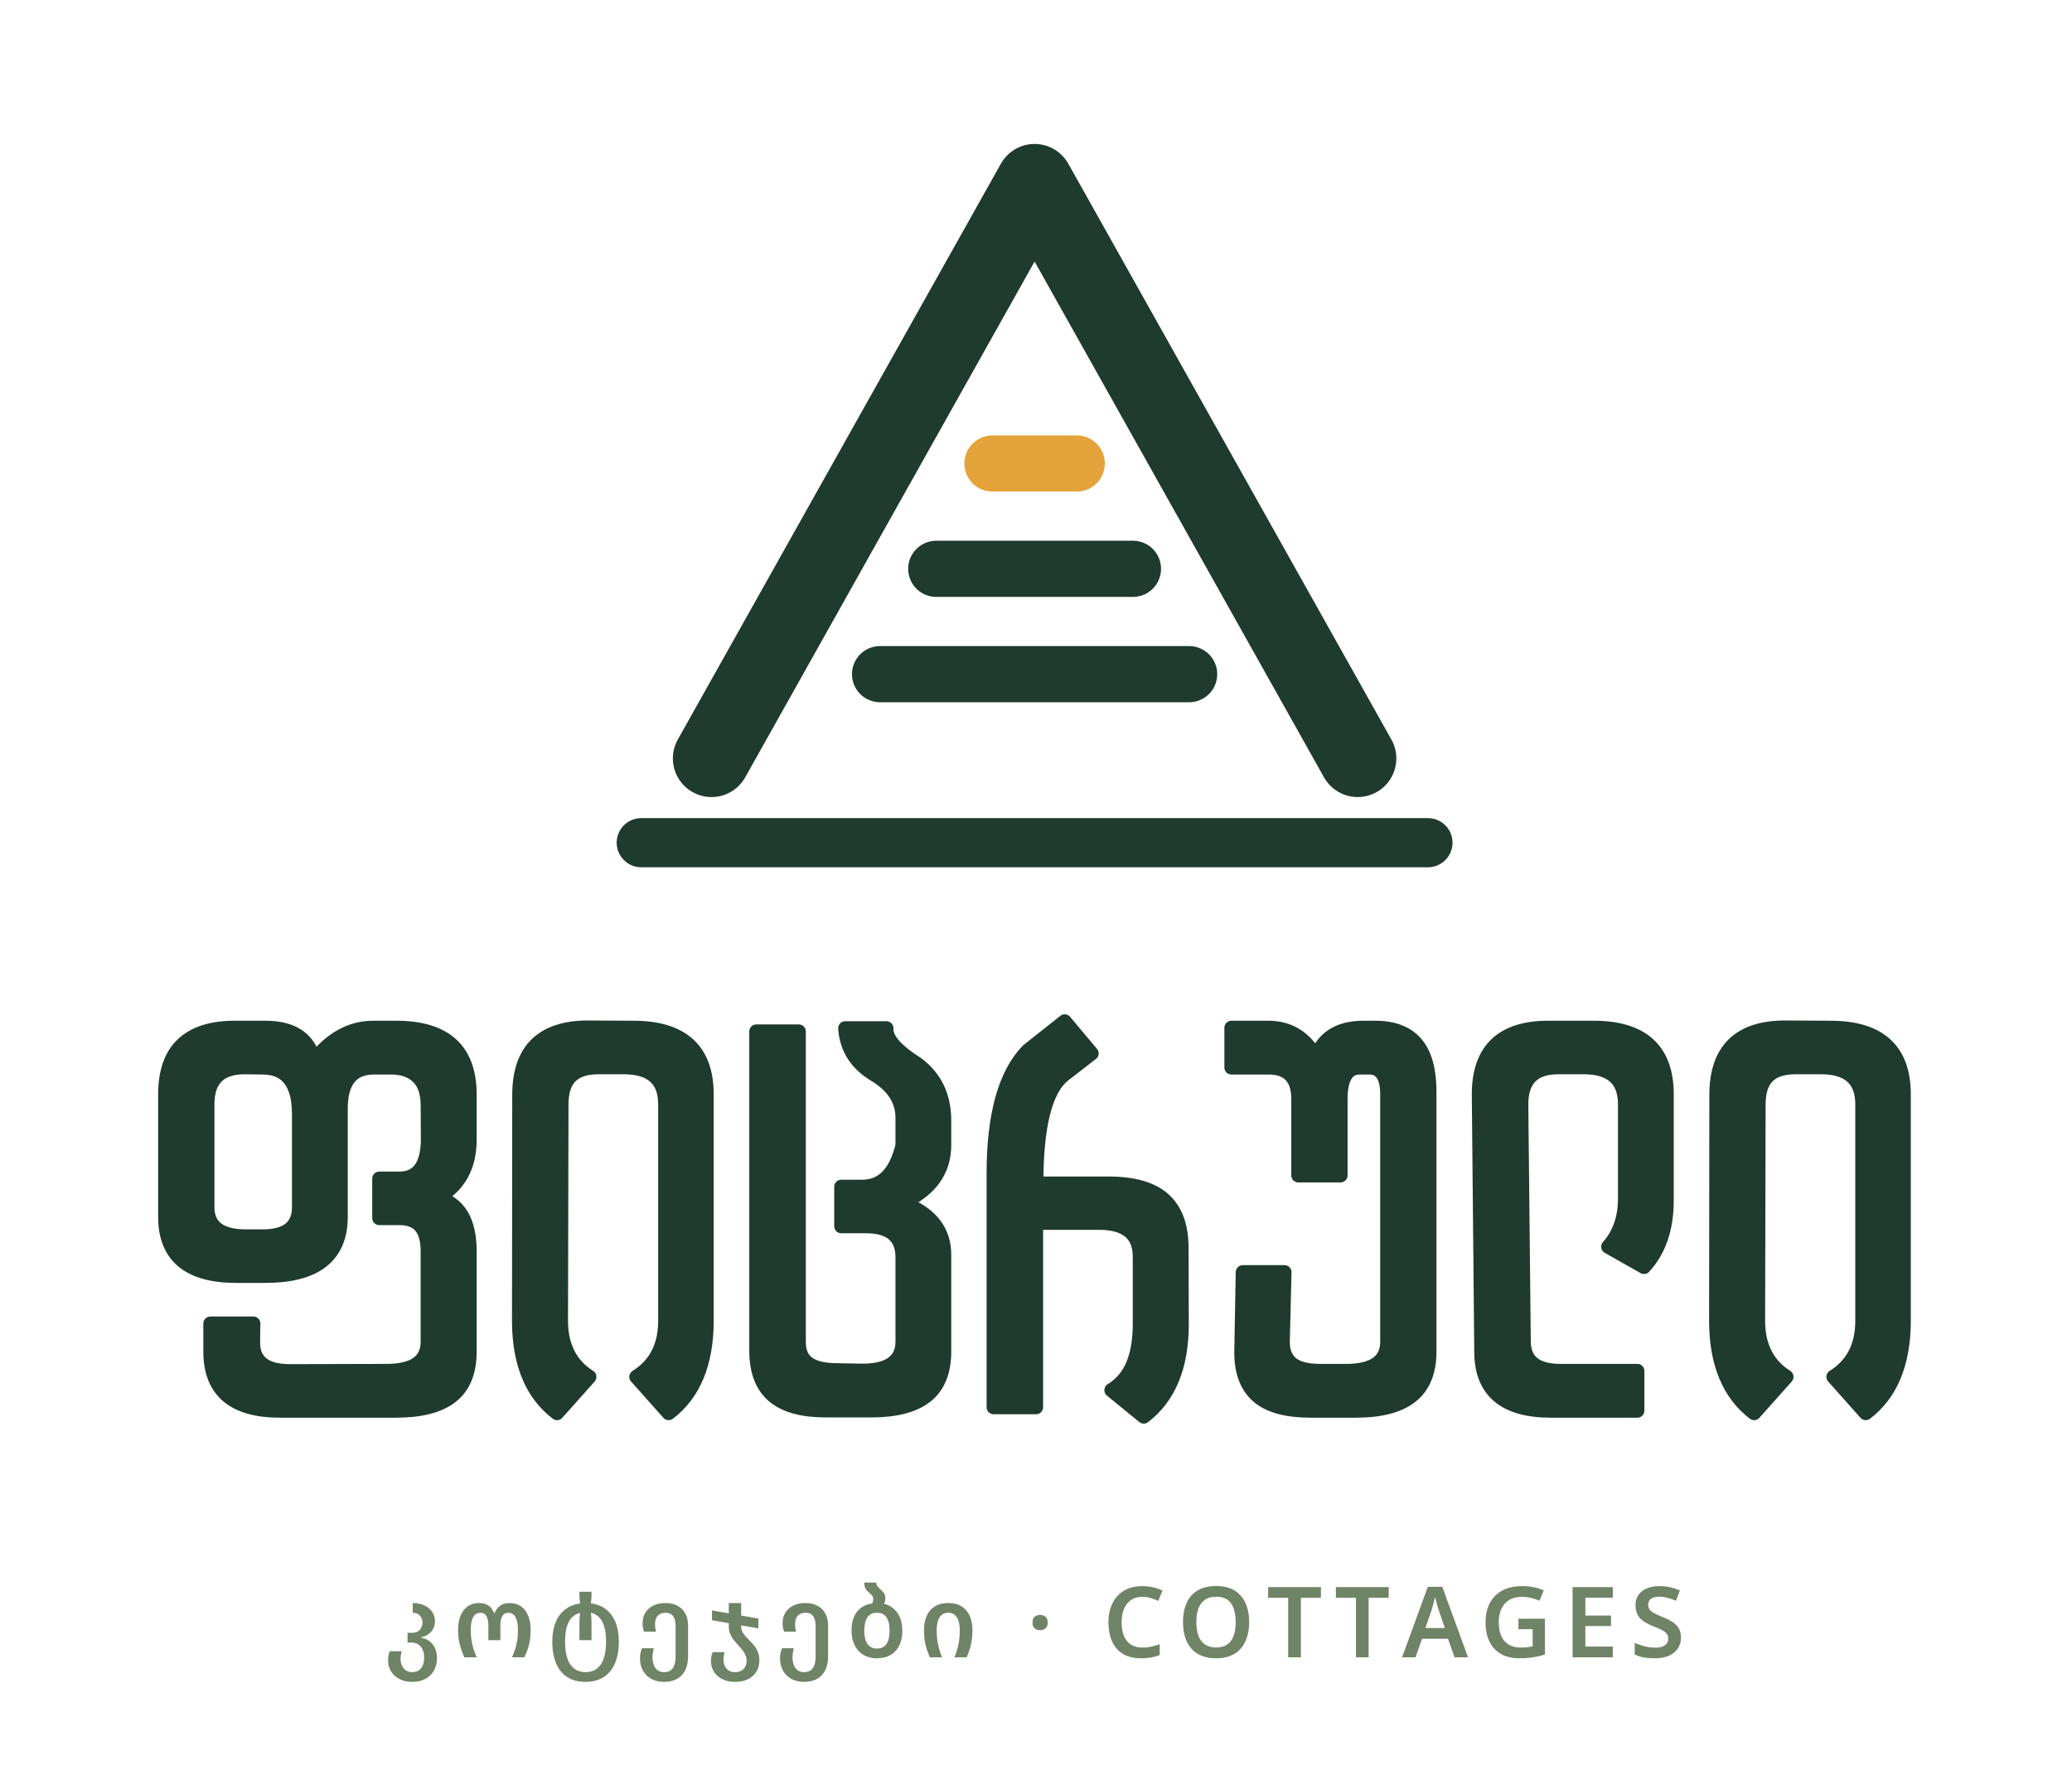
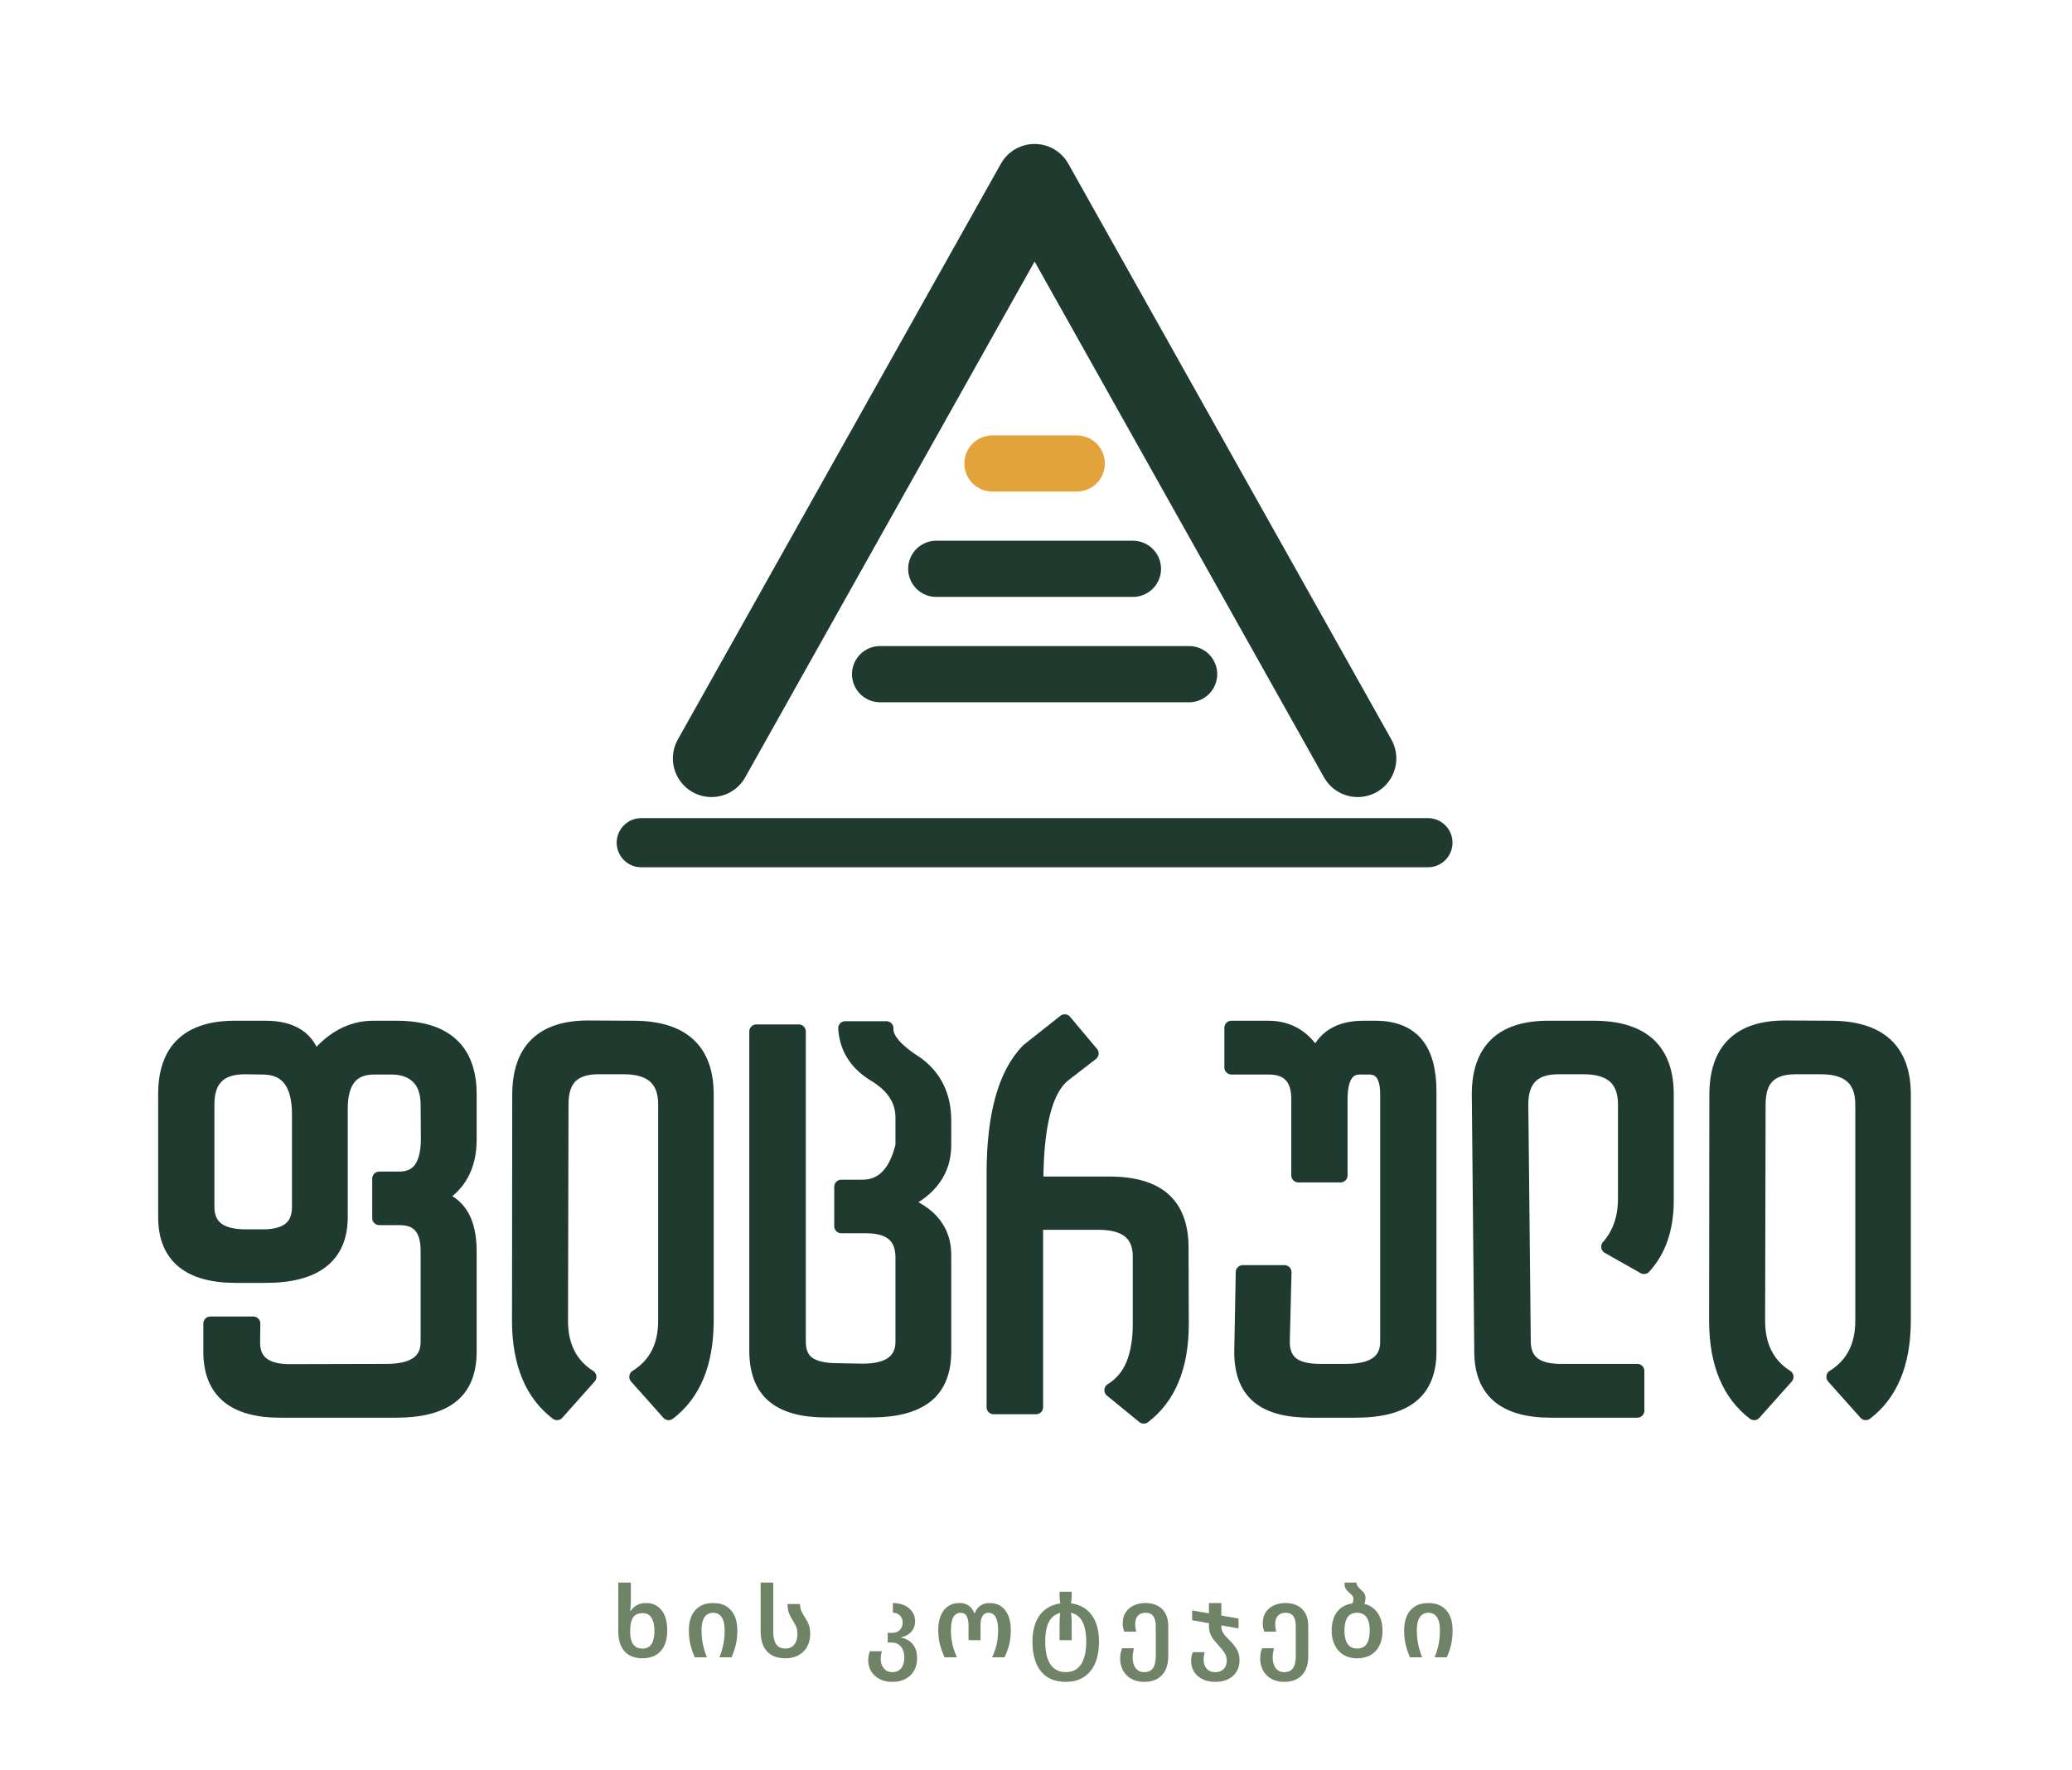
<svg xmlns="http://www.w3.org/2000/svg" viewBox="0 0 295 252" width="295" height="252" role="img" aria-label="ფიცრული — PITSRULI cottages">
  <g transform="translate(87.30078 8) scale(1.0)" fill="none" stroke-linecap="round" stroke-linejoin="round">
    <path d="M14 100 L60 18 L106 100" stroke="#1F3A2E" stroke-width="11" />
    <path d="M54 58 H66" stroke="#E4A33A" stroke-width="8" />
    <path d="M46 73 H74 M38 88 H82" stroke="#1F3A2E" stroke-width="8" />
    <path d="M4 112 H116" stroke="#1F3A2E" stroke-width="7" />
  </g>
  <path d="M23.516 173.281V155.844Q23.516 151.062 26.012 148.707Q28.508 146.352 33.43 146.352H37.789Q43.59 146.352 44.715 150.992Q48.336 146.352 53.152 146.352H56.422Q66.863 146.352 66.863 155.844V162.277Q66.863 168.008 62.328 170.539Q66.863 171.77 66.863 178.168V192.477Q66.863 196.801 64.262 198.84Q61.66 200.879 56.422 200.879H39.863Q29.949 200.879 29.949 192.477V188.469H36.066L36.031 191.07Q35.961 195.254 41.27 195.254L55.016 195.219Q60.887 195.219 60.887 191.07V178.098Q60.887 173.457 56.914 173.457H53.996V167.832H56.879Q60.852 167.832 60.922 162.312L60.887 157.25Q60.852 154.613 59.463 153.312Q58.074 152.012 55.719 152.012H53.258Q48.547 152.012 48.512 157.777V173.281Q48.512 181.684 37.789 181.684H33.57Q28.578 181.684 26.047 179.592Q23.516 177.5 23.516 173.281ZM29.527 171.875Q29.527 176.059 34.977 176.059H37.438Q42.57 176.059 42.57 171.875V158.691Q42.57 152.047 37.438 152.012L34.695 151.977Q29.527 152.047 29.527 157.25ZM73.895 188.258 73.93 155.914Q73.93 146.352 83.668 146.316L90.242 146.352Q100.613 146.387 100.613 155.844V188.258Q100.543 197.152 95.199 201.23L90.594 196.062Q94.707 193.496 94.707 188.082V157.25Q94.707 151.977 88.836 151.977H85.18Q82.543 151.977 81.242 153.26Q79.941 154.543 79.941 157.25L79.871 188.082Q79.871 193.496 83.914 196.062L79.309 201.23Q73.965 197.152 73.895 188.258ZM107.68 192.441V146.879H113.727V191.035Q113.727 193.18 115.027 194.129Q116.328 195.078 118.965 195.113L122.621 195.184Q125.574 195.219 127.033 194.164Q128.492 193.109 128.492 191.035V179.047Q128.492 174.617 123.324 174.617H119.773V168.992H122.762Q127.086 168.992 128.492 163.121V159.148Q128.492 155.422 124.52 153.031Q120.617 150.676 120.336 146.422H126.207V146.598Q126.207 148.742 130.602 151.52Q134.434 154.402 134.434 159.57V163.051Q134.434 168.535 128.527 171.277Q134.434 173.492 134.434 178.695V192.441Q134.434 196.766 131.85 198.805Q129.266 200.844 124.027 200.844H117.559Q112.602 200.844 110.158 198.805Q107.715 196.766 107.68 192.441ZM141.465 200.387V167.164Q141.465 154.578 146.352 149.586L151.59 145.438L155.422 150.008L151.379 153.137Q147.547 156.301 147.547 168.535H157.848Q163.121 168.535 165.652 170.768Q168.184 173.0 168.219 177.535L168.254 188.75Q168.184 197.645 162.84 201.723L158.234 197.961Q160.344 196.66 161.311 194.305Q162.277 191.949 162.277 188.539V178.941Q162.277 174.125 156.441 174.125H147.512V200.387ZM175.32 152.012V146.352H180.559Q185.059 146.352 187.379 150.57Q188.891 146.352 194.129 146.352H195.816Q199.684 146.352 201.6 148.584Q203.516 150.816 203.516 155.422V192.477Q203.516 196.766 200.914 198.822Q198.312 200.879 193.039 200.879H186.57Q181.508 200.879 179.117 198.84Q176.727 196.801 176.727 192.547L176.938 181.156H182.879L182.633 191.07Q182.633 193.18 183.916 194.199Q185.199 195.219 187.977 195.219H191.633Q197.504 195.219 197.504 191.07V155.844Q197.504 152.012 194.938 152.012H193.602Q190.859 152.012 190.859 156.547V167.375H184.848V156.547Q184.848 152.012 180.629 152.012ZM210.547 155.844Q210.547 146.352 220.426 146.352H226.895Q237.301 146.352 237.301 155.844V170.926Q237.301 176.902 234.066 180.418L228.969 177.535Q231.359 174.828 231.359 170.68V157.25Q231.359 151.977 225.488 151.977H221.832Q216.594 151.977 216.594 157.25L216.945 191.07Q216.98 195.219 222.184 195.219H233.117V200.879H220.777Q210.898 200.879 210.898 192.477ZM244.332 188.258 244.367 155.914Q244.367 146.352 254.105 146.316L260.68 146.352Q271.051 146.387 271.051 155.844V188.258Q270.98 197.152 265.637 201.23L261.031 196.062Q265.145 193.496 265.145 188.082V157.25Q265.145 151.977 259.273 151.977H255.617Q252.98 151.977 251.68 153.26Q250.379 154.543 250.379 157.25L250.309 188.082Q250.309 193.496 254.352 196.062L249.746 201.23Q244.402 197.152 244.332 188.258Z" fill="#1F3A2E" stroke="#1F3A2E" stroke-width="2" stroke-linejoin="round" />
-   <path d="M58.681 239.5Q57.645 239.5 56.868 239.094Q56.091 238.688 55.671 237.995Q55.251 237.302 55.251 236.448Q55.251 236.056 55.321 235.72Q55.391 235.384 55.489 235.132H57.197Q57.127 235.356 57.078 235.664Q57.029 235.972 57.029 236.238Q57.029 236.714 57.211 237.141Q57.393 237.568 57.757 237.841Q58.121 238.114 58.695 238.114Q59.283 238.114 59.661 237.834Q60.039 237.554 60.214 237.085Q60.389 236.616 60.389 236.028Q60.389 235.398 60.179 234.922Q59.969 234.446 59.563 234.173Q59.157 233.9 58.583 233.9H58.023V232.514H58.611Q59.171 232.514 59.507 232.304Q59.843 232.094 59.997 231.758Q60.151 231.422 60.151 231.072Q60.151 230.68 59.99 230.365Q59.829 230.05 59.521 229.854Q59.213 229.658 58.765 229.658V228.272Q59.717 228.272 60.431 228.615Q61.145 228.958 61.537 229.539Q61.929 230.12 61.929 230.834Q61.929 231.758 61.39 232.353Q60.851 232.948 59.969 233.158V233.214Q60.557 233.298 61.068 233.648Q61.579 233.998 61.894 234.614Q62.209 235.23 62.209 236.14Q62.209 237.148 61.775 237.904Q61.341 238.66 60.557 239.08Q59.773 239.5 58.681 239.5ZM66.115 236.0Q65.821 235.328 65.618 234.719Q65.415 234.11 65.317 233.473Q65.219 232.836 65.219 232.094Q65.219 230.96 65.562 230.099Q65.905 229.238 66.577 228.755Q67.249 228.272 68.215 228.272Q69.055 228.272 69.58 228.657Q70.105 229.042 70.343 229.714H70.413Q70.679 229.042 71.204 228.657Q71.729 228.272 72.541 228.272Q73.521 228.272 74.193 228.755Q74.865 229.238 75.208 230.099Q75.551 230.96 75.551 232.094Q75.551 232.836 75.46 233.473Q75.369 234.11 75.173 234.719Q74.977 235.328 74.655 236.0H72.891Q73.339 235.048 73.542 234.11Q73.745 233.172 73.745 232.108Q73.745 231.352 73.598 230.806Q73.451 230.26 73.15 229.959Q72.849 229.658 72.359 229.658Q71.799 229.658 71.519 230.127Q71.239 230.596 71.239 231.45V233.564H69.531V231.45Q69.531 230.638 69.265 230.148Q68.999 229.658 68.397 229.658Q67.739 229.658 67.382 230.26Q67.025 230.862 67.025 232.122Q67.025 232.836 67.116 233.48Q67.207 234.124 67.396 234.747Q67.585 235.37 67.879 236.0ZM83.363 239.5Q82.229 239.5 81.347 239.129Q80.465 238.758 79.863 238.023Q79.261 237.288 78.946 236.217Q78.631 235.146 78.631 233.76Q78.631 232.206 79.093 231.051Q79.555 229.896 80.444 229.203Q81.333 228.51 82.593 228.328Q82.551 228.062 82.523 227.796Q82.495 227.53 82.495 227.32V226.662H84.217V227.306Q84.217 227.516 84.189 227.789Q84.161 228.062 84.119 228.314Q85.407 228.482 86.296 229.182Q87.185 229.882 87.647 231.044Q88.109 232.206 88.109 233.774Q88.109 235.104 87.801 236.168Q87.493 237.232 86.891 237.974Q86.289 238.716 85.4 239.108Q84.511 239.5 83.363 239.5ZM83.363 238.114Q84.315 238.114 84.959 237.638Q85.603 237.162 85.946 236.196Q86.289 235.23 86.289 233.774Q86.289 232.542 86.044 231.681Q85.799 230.82 85.316 230.316Q84.833 229.812 84.119 229.658Q84.161 229.952 84.189 230.26Q84.217 230.568 84.217 230.974V233.564H82.495V230.96Q82.495 230.568 82.523 230.267Q82.551 229.966 82.593 229.686Q81.893 229.84 81.41 230.344Q80.927 230.848 80.689 231.702Q80.451 232.556 80.451 233.774Q80.451 235.23 80.787 236.189Q81.123 237.148 81.781 237.631Q82.439 238.114 83.363 238.114ZM94.535 239.5Q93.765 239.5 93.128 239.255Q92.491 239.01 92.043 238.562Q91.595 238.114 91.357 237.498Q91.119 236.882 91.119 236.126Q91.119 235.72 91.196 235.363Q91.273 235.006 91.399 234.712H93.079Q93.009 234.978 92.953 235.328Q92.897 235.678 92.897 235.986Q92.897 236.588 93.072 237.071Q93.247 237.554 93.618 237.834Q93.989 238.114 94.549 238.114Q95.151 238.114 95.515 237.834Q95.879 237.554 96.033 237.036Q96.187 236.518 96.187 235.818V231.562Q96.187 230.624 95.837 230.141Q95.487 229.658 94.745 229.658Q94.297 229.658 93.961 229.84Q93.625 230.022 93.443 230.379Q93.261 230.736 93.261 231.254Q93.261 231.534 93.296 231.8Q93.331 232.066 93.401 232.346H91.693Q91.609 232.108 91.546 231.821Q91.483 231.534 91.483 231.17Q91.483 230.232 91.917 229.581Q92.351 228.93 93.086 228.601Q93.821 228.272 94.731 228.272Q95.725 228.272 96.453 228.657Q97.181 229.042 97.573 229.77Q97.965 230.498 97.965 231.534V235.86Q97.965 237.008 97.566 237.82Q97.167 238.632 96.404 239.066Q95.641 239.5 94.535 239.5ZM105.525 231.632Q105.525 232.024 105.7 232.374Q105.875 232.724 106.176 233.046Q106.477 233.368 106.827 233.718Q107.163 234.054 107.457 234.446Q107.751 234.838 107.933 235.328Q108.115 235.818 108.115 236.434Q108.115 237.358 107.688 238.051Q107.261 238.744 106.484 239.122Q105.707 239.5 104.643 239.5Q103.873 239.5 103.236 239.276Q102.599 239.052 102.151 238.653Q101.703 238.254 101.465 237.715Q101.227 237.176 101.227 236.546Q101.227 236.112 101.29 235.825Q101.353 235.538 101.465 235.272H103.145Q103.075 235.538 103.04 235.79Q103.005 236.042 103.005 236.35Q103.005 236.812 103.18 237.211Q103.355 237.61 103.726 237.862Q104.097 238.114 104.657 238.114Q105.175 238.114 105.539 237.911Q105.903 237.708 106.099 237.344Q106.295 236.98 106.295 236.504Q106.295 236.042 106.134 235.678Q105.973 235.314 105.714 234.985Q105.455 234.656 105.161 234.348Q104.825 233.984 104.503 233.585Q104.181 233.186 103.971 232.696Q103.761 232.206 103.761 231.618V231.142L101.367 230.722V229.322L103.761 229.742V228.272H105.525V230.05L107.975 230.484V231.884L105.525 231.45ZM114.471 239.5Q113.701 239.5 113.064 239.255Q112.427 239.01 111.979 238.562Q111.531 238.114 111.293 237.498Q111.055 236.882 111.055 236.126Q111.055 235.72 111.132 235.363Q111.209 235.006 111.335 234.712H113.015Q112.945 234.978 112.889 235.328Q112.833 235.678 112.833 235.986Q112.833 236.588 113.008 237.071Q113.183 237.554 113.554 237.834Q113.925 238.114 114.485 238.114Q115.087 238.114 115.451 237.834Q115.815 237.554 115.969 237.036Q116.123 236.518 116.123 235.818V231.562Q116.123 230.624 115.773 230.141Q115.423 229.658 114.681 229.658Q114.233 229.658 113.897 229.84Q113.561 230.022 113.379 230.379Q113.197 230.736 113.197 231.254Q113.197 231.534 113.232 231.8Q113.267 232.066 113.337 232.346H111.629Q111.545 232.108 111.482 231.821Q111.419 231.534 111.419 231.17Q111.419 230.232 111.853 229.581Q112.287 228.93 113.022 228.601Q113.757 228.272 114.667 228.272Q115.661 228.272 116.389 228.657Q117.117 229.042 117.509 229.77Q117.901 230.498 117.901 231.534V235.86Q117.901 237.008 117.502 237.82Q117.103 238.632 116.34 239.066Q115.577 239.5 114.471 239.5ZM125.867 228.384Q126.651 228.566 127.232 229.07Q127.813 229.574 128.142 230.351Q128.471 231.128 128.471 232.192Q128.471 233.13 128.219 233.865Q127.967 234.6 127.498 235.111Q127.029 235.622 126.35 235.881Q125.671 236.14 124.831 236.14Q124.047 236.14 123.389 235.881Q122.731 235.622 122.255 235.111Q121.779 234.6 121.506 233.865Q121.233 233.13 121.233 232.192Q121.233 231.058 121.583 230.246Q121.933 229.434 122.598 228.944Q123.263 228.454 124.173 228.328Q124.243 228.202 124.285 228.048Q124.327 227.894 124.327 227.712Q124.327 227.432 124.194 227.25Q124.061 227.068 123.865 226.914Q123.585 226.69 123.319 226.361Q123.053 226.032 123.053 225.36H124.761Q124.761 225.654 124.929 225.878Q125.097 226.102 125.335 226.312Q125.601 226.536 125.825 226.823Q126.049 227.11 126.049 227.558Q126.049 227.81 126.007 228.006Q125.965 228.202 125.867 228.384ZM124.859 234.754Q125.489 234.754 125.888 234.446Q126.287 234.138 126.469 233.557Q126.651 232.976 126.651 232.192Q126.651 231.38 126.462 230.82Q126.273 230.26 125.881 229.959Q125.489 229.658 124.845 229.658Q123.907 229.658 123.48 230.323Q123.053 230.988 123.053 232.192Q123.053 232.976 123.242 233.557Q123.431 234.138 123.83 234.446Q124.229 234.754 124.859 234.754ZM132.377 236.0Q132.111 235.356 131.922 234.761Q131.733 234.166 131.642 233.529Q131.551 232.892 131.551 232.15Q131.551 230.974 131.936 230.106Q132.321 229.238 133.091 228.755Q133.861 228.272 135.009 228.272Q136.143 228.272 136.913 228.755Q137.683 229.238 138.068 230.106Q138.453 230.974 138.453 232.15Q138.453 232.892 138.362 233.529Q138.271 234.166 138.089 234.761Q137.907 235.356 137.627 236.0H135.891Q136.283 235.048 136.465 234.117Q136.647 233.186 136.647 232.164Q136.647 231.31 136.451 230.757Q136.255 230.204 135.891 229.931Q135.527 229.658 135.009 229.658Q134.477 229.658 134.113 229.924Q133.749 230.19 133.553 230.75Q133.357 231.31 133.357 232.178Q133.357 232.864 133.441 233.494Q133.525 234.124 133.693 234.747Q133.861 235.37 134.113 236.0ZM147.007 231.058Q147.007 230.456 147.322 230.211Q147.637 229.966 148.085 229.966Q148.533 229.966 148.848 230.211Q149.163 230.456 149.163 231.058Q149.163 231.632 148.848 231.884Q148.533 232.136 148.085 232.136Q147.637 232.136 147.322 231.884Q147.007 231.632 147.007 231.058ZM162.617 227.39Q161.945 227.39 161.399 227.635Q160.853 227.88 160.475 228.356Q160.097 228.832 159.894 229.504Q159.691 230.176 159.691 231.016Q159.691 232.136 160.02 232.948Q160.349 233.76 161.014 234.187Q161.679 234.614 162.673 234.614Q163.331 234.614 163.926 234.474Q164.521 234.334 165.109 234.138V235.678Q164.521 235.916 163.884 236.028Q163.247 236.14 162.435 236.14Q160.881 236.14 159.852 235.503Q158.823 234.866 158.319 233.711Q157.815 232.556 157.815 231.002Q157.815 229.868 158.13 228.93Q158.445 227.992 159.061 227.299Q159.677 226.606 160.573 226.235Q161.469 225.864 162.631 225.864Q163.387 225.864 164.136 226.025Q164.885 226.186 165.515 226.494L164.899 227.964Q164.395 227.726 163.835 227.558Q163.275 227.39 162.617 227.39ZM177.849 230.988Q177.849 232.15 177.555 233.095Q177.261 234.04 176.68 234.726Q176.099 235.412 175.217 235.776Q174.335 236.14 173.145 236.14Q171.927 236.14 171.045 235.769Q170.163 235.398 169.582 234.719Q169.001 234.04 168.714 233.088Q168.427 232.136 168.427 230.974Q168.427 229.434 168.938 228.279Q169.449 227.124 170.499 226.487Q171.549 225.85 173.159 225.85Q174.727 225.85 175.77 226.487Q176.813 227.124 177.331 228.279Q177.849 229.434 177.849 230.988ZM170.331 230.988Q170.331 232.108 170.625 232.92Q170.919 233.732 171.549 234.166Q172.179 234.6 173.145 234.6Q174.125 234.6 174.741 234.166Q175.357 233.732 175.644 232.92Q175.931 232.108 175.931 230.988Q175.931 229.294 175.28 228.335Q174.629 227.376 173.159 227.376Q172.179 227.376 171.549 227.81Q170.919 228.244 170.625 229.056Q170.331 229.868 170.331 230.988ZM185.213 236.0H183.407V227.53H180.551V226.004H188.069V227.53H185.213ZM194.859 236.0H193.053V227.53H190.197V226.004H197.715V227.53H194.859ZM207.095 236.0 206.157 233.368H202.461L201.537 236.0H199.619L203.287 225.962H205.345L209.013 236.0ZM204.855 229.336Q204.799 229.168 204.687 228.797Q204.575 228.426 204.47 228.027Q204.365 227.628 204.309 227.404Q204.239 227.698 204.148 228.069Q204.057 228.44 203.966 228.769Q203.875 229.098 203.805 229.336L202.937 231.828H205.709ZM216.181 230.498H219.961V235.594Q219.163 235.86 218.267 236.0Q217.371 236.14 216.307 236.14Q214.795 236.14 213.724 235.538Q212.653 234.936 212.079 233.788Q211.505 232.64 211.505 230.988Q211.505 229.42 212.114 228.272Q212.723 227.124 213.885 226.494Q215.047 225.864 216.713 225.864Q217.595 225.864 218.379 226.025Q219.163 226.186 219.793 226.466L219.177 227.95Q218.645 227.698 218.008 227.544Q217.371 227.39 216.671 227.39Q215.593 227.39 214.858 227.845Q214.123 228.3 213.752 229.119Q213.381 229.938 213.381 231.016Q213.381 232.108 213.724 232.92Q214.067 233.732 214.767 234.173Q215.467 234.614 216.573 234.614Q217.077 234.614 217.497 234.558Q217.917 234.502 218.211 234.432V231.996H216.181ZM229.621 236.0H223.895V226.004H229.621V227.516H225.715V230.05H229.369V231.548H225.715V234.474H229.621ZM239.323 233.186Q239.323 234.054 238.896 234.719Q238.469 235.384 237.643 235.762Q236.817 236.14 235.613 236.14Q235.011 236.14 234.5 236.084Q233.989 236.028 233.562 235.909Q233.135 235.79 232.743 235.608V233.942Q233.373 234.236 234.15 234.432Q234.927 234.628 235.669 234.628Q236.285 234.628 236.698 234.467Q237.111 234.306 237.314 234.019Q237.517 233.732 237.517 233.354Q237.517 232.948 237.314 232.668Q237.111 232.388 236.649 232.136Q236.187 231.884 235.375 231.576Q234.563 231.254 233.996 230.862Q233.429 230.47 233.142 229.917Q232.855 229.364 232.855 228.552Q232.855 227.698 233.289 227.096Q233.723 226.494 234.486 226.179Q235.249 225.864 236.257 225.864Q237.153 225.864 237.874 226.039Q238.595 226.214 239.169 226.48L238.623 227.95Q238.049 227.698 237.433 227.537Q236.817 227.376 236.215 227.376Q235.683 227.376 235.34 227.516Q234.997 227.656 234.829 227.915Q234.661 228.174 234.661 228.51Q234.661 228.916 234.857 229.196Q235.053 229.476 235.515 229.721Q235.977 229.966 236.761 230.288Q237.587 230.61 238.154 230.988Q238.721 231.366 239.022 231.884Q239.323 232.402 239.323 233.186Z" fill="#6F8466" />
+   <path d="M91.483 236.14Q89.803 236.14 88.914 235.146Q88.025 234.152 88.025 232.234V225.36H89.817V228.006Q89.817 228.328 89.789 228.741Q89.761 229.154 89.719 229.378H89.789Q90.013 229.07 90.314 228.818Q90.615 228.566 91.035 228.419Q91.455 228.272 92.001 228.272Q93.345 228.272 94.171 229.266Q94.997 230.26 94.997 232.22Q94.997 233.494 94.57 234.369Q94.143 235.244 93.352 235.692Q92.561 236.14 91.483 236.14ZM91.469 234.754Q92.379 234.754 92.778 234.089Q93.177 233.424 93.177 232.248Q93.177 231.044 92.757 230.379Q92.337 229.714 91.525 229.714Q90.489 229.714 90.104 230.365Q89.719 231.016 89.719 232.206V232.43Q89.719 233.508 90.132 234.131Q90.545 234.754 91.469 234.754ZM98.903 236.0Q98.637 235.356 98.448 234.761Q98.259 234.166 98.168 233.529Q98.077 232.892 98.077 232.15Q98.077 230.974 98.462 230.106Q98.847 229.238 99.617 228.755Q100.387 228.272 101.535 228.272Q102.669 228.272 103.439 228.755Q104.209 229.238 104.594 230.106Q104.979 230.974 104.979 232.15Q104.979 232.892 104.888 233.529Q104.797 234.166 104.615 234.761Q104.433 235.356 104.153 236.0H102.417Q102.809 235.048 102.991 234.117Q103.173 233.186 103.173 232.164Q103.173 231.31 102.977 230.757Q102.781 230.204 102.417 229.931Q102.053 229.658 101.535 229.658Q101.003 229.658 100.639 229.924Q100.275 230.19 100.079 230.75Q99.883 231.31 99.883 232.178Q99.883 232.864 99.967 233.494Q100.051 234.124 100.219 234.747Q100.387 235.37 100.639 236.0ZM111.825 236.14Q110.103 236.14 109.2 235.153Q108.297 234.166 108.297 232.304V225.36H110.089V232.43Q110.089 233.508 110.509 234.131Q110.929 234.754 111.825 234.754Q112.399 234.754 112.777 234.481Q113.155 234.208 113.344 233.739Q113.533 233.27 113.533 232.696Q113.533 232.108 113.379 231.702Q113.225 231.296 112.973 230.932Q112.665 230.442 112.392 229.861Q112.119 229.28 112.119 228.412H113.897Q113.911 229.042 114.135 229.497Q114.359 229.952 114.667 230.414Q114.975 230.876 115.164 231.401Q115.353 231.926 115.353 232.654Q115.353 233.704 114.919 234.488Q114.485 235.272 113.694 235.706Q112.903 236.14 111.825 236.14ZM127.043 239.5Q126.007 239.5 125.23 239.094Q124.453 238.688 124.033 237.995Q123.613 237.302 123.613 236.448Q123.613 236.056 123.683 235.72Q123.753 235.384 123.851 235.132H125.559Q125.489 235.356 125.44 235.664Q125.391 235.972 125.391 236.238Q125.391 236.714 125.573 237.141Q125.755 237.568 126.119 237.841Q126.483 238.114 127.057 238.114Q127.645 238.114 128.023 237.834Q128.401 237.554 128.576 237.085Q128.751 236.616 128.751 236.028Q128.751 235.398 128.541 234.922Q128.331 234.446 127.925 234.173Q127.519 233.9 126.945 233.9H126.385V232.514H126.973Q127.533 232.514 127.869 232.304Q128.205 232.094 128.359 231.758Q128.513 231.422 128.513 231.072Q128.513 230.68 128.352 230.365Q128.191 230.05 127.883 229.854Q127.575 229.658 127.127 229.658V228.272Q128.079 228.272 128.793 228.615Q129.507 228.958 129.899 229.539Q130.291 230.12 130.291 230.834Q130.291 231.758 129.752 232.353Q129.213 232.948 128.331 233.158V233.214Q128.919 233.298 129.43 233.648Q129.941 233.998 130.256 234.614Q130.571 235.23 130.571 236.14Q130.571 237.148 130.137 237.904Q129.703 238.66 128.919 239.08Q128.135 239.5 127.043 239.5ZM134.477 236.0Q134.183 235.328 133.98 234.719Q133.777 234.11 133.679 233.473Q133.581 232.836 133.581 232.094Q133.581 230.96 133.924 230.099Q134.267 229.238 134.939 228.755Q135.611 228.272 136.577 228.272Q137.417 228.272 137.942 228.657Q138.467 229.042 138.705 229.714H138.775Q139.041 229.042 139.566 228.657Q140.091 228.272 140.903 228.272Q141.883 228.272 142.555 228.755Q143.227 229.238 143.57 230.099Q143.913 230.96 143.913 232.094Q143.913 232.836 143.822 233.473Q143.731 234.11 143.535 234.719Q143.339 235.328 143.017 236.0H141.253Q141.701 235.048 141.904 234.11Q142.107 233.172 142.107 232.108Q142.107 231.352 141.96 230.806Q141.813 230.26 141.512 229.959Q141.211 229.658 140.721 229.658Q140.161 229.658 139.881 230.127Q139.601 230.596 139.601 231.45V233.564H137.893V231.45Q137.893 230.638 137.627 230.148Q137.361 229.658 136.759 229.658Q136.101 229.658 135.744 230.26Q135.387 230.862 135.387 232.122Q135.387 232.836 135.478 233.48Q135.569 234.124 135.758 234.747Q135.947 235.37 136.241 236.0ZM151.725 239.5Q150.591 239.5 149.709 239.129Q148.827 238.758 148.225 238.023Q147.623 237.288 147.308 236.217Q146.993 235.146 146.993 233.76Q146.993 232.206 147.455 231.051Q147.917 229.896 148.806 229.203Q149.695 228.51 150.955 228.328Q150.913 228.062 150.885 227.796Q150.857 227.53 150.857 227.32V226.662H152.579V227.306Q152.579 227.516 152.551 227.789Q152.523 228.062 152.481 228.314Q153.769 228.482 154.658 229.182Q155.547 229.882 156.009 231.044Q156.471 232.206 156.471 233.774Q156.471 235.104 156.163 236.168Q155.855 237.232 155.253 237.974Q154.651 238.716 153.762 239.108Q152.873 239.5 151.725 239.5ZM151.725 238.114Q152.677 238.114 153.321 237.638Q153.965 237.162 154.308 236.196Q154.651 235.23 154.651 233.774Q154.651 232.542 154.406 231.681Q154.161 230.82 153.678 230.316Q153.195 229.812 152.481 229.658Q152.523 229.952 152.551 230.26Q152.579 230.568 152.579 230.974V233.564H150.857V230.96Q150.857 230.568 150.885 230.267Q150.913 229.966 150.955 229.686Q150.255 229.84 149.772 230.344Q149.289 230.848 149.051 231.702Q148.813 232.556 148.813 233.774Q148.813 235.23 149.149 236.189Q149.485 237.148 150.143 237.631Q150.801 238.114 151.725 238.114ZM162.897 239.5Q162.127 239.5 161.49 239.255Q160.853 239.01 160.405 238.562Q159.957 238.114 159.719 237.498Q159.481 236.882 159.481 236.126Q159.481 235.72 159.558 235.363Q159.635 235.006 159.761 234.712H161.441Q161.371 234.978 161.315 235.328Q161.259 235.678 161.259 235.986Q161.259 236.588 161.434 237.071Q161.609 237.554 161.98 237.834Q162.351 238.114 162.911 238.114Q163.513 238.114 163.877 237.834Q164.241 237.554 164.395 237.036Q164.549 236.518 164.549 235.818V231.562Q164.549 230.624 164.199 230.141Q163.849 229.658 163.107 229.658Q162.659 229.658 162.323 229.84Q161.987 230.022 161.805 230.379Q161.623 230.736 161.623 231.254Q161.623 231.534 161.658 231.8Q161.693 232.066 161.763 232.346H160.055Q159.971 232.108 159.908 231.821Q159.845 231.534 159.845 231.17Q159.845 230.232 160.279 229.581Q160.713 228.93 161.448 228.601Q162.183 228.272 163.093 228.272Q164.087 228.272 164.815 228.657Q165.543 229.042 165.935 229.77Q166.327 230.498 166.327 231.534V235.86Q166.327 237.008 165.928 237.82Q165.529 238.632 164.766 239.066Q164.003 239.5 162.897 239.5ZM173.887 231.632Q173.887 232.024 174.062 232.374Q174.237 232.724 174.538 233.046Q174.839 233.368 175.189 233.718Q175.525 234.054 175.819 234.446Q176.113 234.838 176.295 235.328Q176.477 235.818 176.477 236.434Q176.477 237.358 176.05 238.051Q175.623 238.744 174.846 239.122Q174.069 239.5 173.005 239.5Q172.235 239.5 171.598 239.276Q170.961 239.052 170.513 238.653Q170.065 238.254 169.827 237.715Q169.589 237.176 169.589 236.546Q169.589 236.112 169.652 235.825Q169.715 235.538 169.827 235.272H171.507Q171.437 235.538 171.402 235.79Q171.367 236.042 171.367 236.35Q171.367 236.812 171.542 237.211Q171.717 237.61 172.088 237.862Q172.459 238.114 173.019 238.114Q173.537 238.114 173.901 237.911Q174.265 237.708 174.461 237.344Q174.657 236.98 174.657 236.504Q174.657 236.042 174.496 235.678Q174.335 235.314 174.076 234.985Q173.817 234.656 173.523 234.348Q173.187 233.984 172.865 233.585Q172.543 233.186 172.333 232.696Q172.123 232.206 172.123 231.618V231.142L169.729 230.722V229.322L172.123 229.742V228.272H173.887V230.05L176.337 230.484V231.884L173.887 231.45ZM182.833 239.5Q182.063 239.5 181.426 239.255Q180.789 239.01 180.341 238.562Q179.893 238.114 179.655 237.498Q179.417 236.882 179.417 236.126Q179.417 235.72 179.494 235.363Q179.571 235.006 179.697 234.712H181.377Q181.307 234.978 181.251 235.328Q181.195 235.678 181.195 235.986Q181.195 236.588 181.37 237.071Q181.545 237.554 181.916 237.834Q182.287 238.114 182.847 238.114Q183.449 238.114 183.813 237.834Q184.177 237.554 184.331 237.036Q184.485 236.518 184.485 235.818V231.562Q184.485 230.624 184.135 230.141Q183.785 229.658 183.043 229.658Q182.595 229.658 182.259 229.84Q181.923 230.022 181.741 230.379Q181.559 230.736 181.559 231.254Q181.559 231.534 181.594 231.8Q181.629 232.066 181.699 232.346H179.991Q179.907 232.108 179.844 231.821Q179.781 231.534 179.781 231.17Q179.781 230.232 180.215 229.581Q180.649 228.93 181.384 228.601Q182.119 228.272 183.029 228.272Q184.023 228.272 184.751 228.657Q185.479 229.042 185.871 229.77Q186.263 230.498 186.263 231.534V235.86Q186.263 237.008 185.864 237.82Q185.465 238.632 184.702 239.066Q183.939 239.5 182.833 239.5ZM194.229 228.384Q195.013 228.566 195.594 229.07Q196.175 229.574 196.504 230.351Q196.833 231.128 196.833 232.192Q196.833 233.13 196.581 233.865Q196.329 234.6 195.86 235.111Q195.391 235.622 194.712 235.881Q194.033 236.14 193.193 236.14Q192.409 236.14 191.751 235.881Q191.093 235.622 190.617 235.111Q190.141 234.6 189.868 233.865Q189.595 233.13 189.595 232.192Q189.595 231.058 189.945 230.246Q190.295 229.434 190.96 228.944Q191.625 228.454 192.535 228.328Q192.605 228.202 192.647 228.048Q192.689 227.894 192.689 227.712Q192.689 227.432 192.556 227.25Q192.423 227.068 192.227 226.914Q191.947 226.69 191.681 226.361Q191.415 226.032 191.415 225.36H193.123Q193.123 225.654 193.291 225.878Q193.459 226.102 193.697 226.312Q193.963 226.536 194.187 226.823Q194.411 227.11 194.411 227.558Q194.411 227.81 194.369 228.006Q194.327 228.202 194.229 228.384ZM193.221 234.754Q193.851 234.754 194.25 234.446Q194.649 234.138 194.831 233.557Q195.013 232.976 195.013 232.192Q195.013 231.38 194.824 230.82Q194.635 230.26 194.243 229.959Q193.851 229.658 193.207 229.658Q192.269 229.658 191.842 230.323Q191.415 230.988 191.415 232.192Q191.415 232.976 191.604 233.557Q191.793 234.138 192.192 234.446Q192.591 234.754 193.221 234.754ZM200.739 236.0Q200.473 235.356 200.284 234.761Q200.095 234.166 200.004 233.529Q199.913 232.892 199.913 232.15Q199.913 230.974 200.298 230.106Q200.683 229.238 201.453 228.755Q202.223 228.272 203.371 228.272Q204.505 228.272 205.275 228.755Q206.045 229.238 206.43 230.106Q206.815 230.974 206.815 232.15Q206.815 232.892 206.724 233.529Q206.633 234.166 206.451 234.761Q206.269 235.356 205.989 236.0H204.253Q204.645 235.048 204.827 234.117Q205.009 233.186 205.009 232.164Q205.009 231.31 204.813 230.757Q204.617 230.204 204.253 229.931Q203.889 229.658 203.371 229.658Q202.839 229.658 202.475 229.924Q202.111 230.19 201.915 230.75Q201.719 231.31 201.719 232.178Q201.719 232.864 201.803 233.494Q201.887 234.124 202.055 234.747Q202.223 235.37 202.475 236.0Z" fill="#6F8466" />
</svg>
